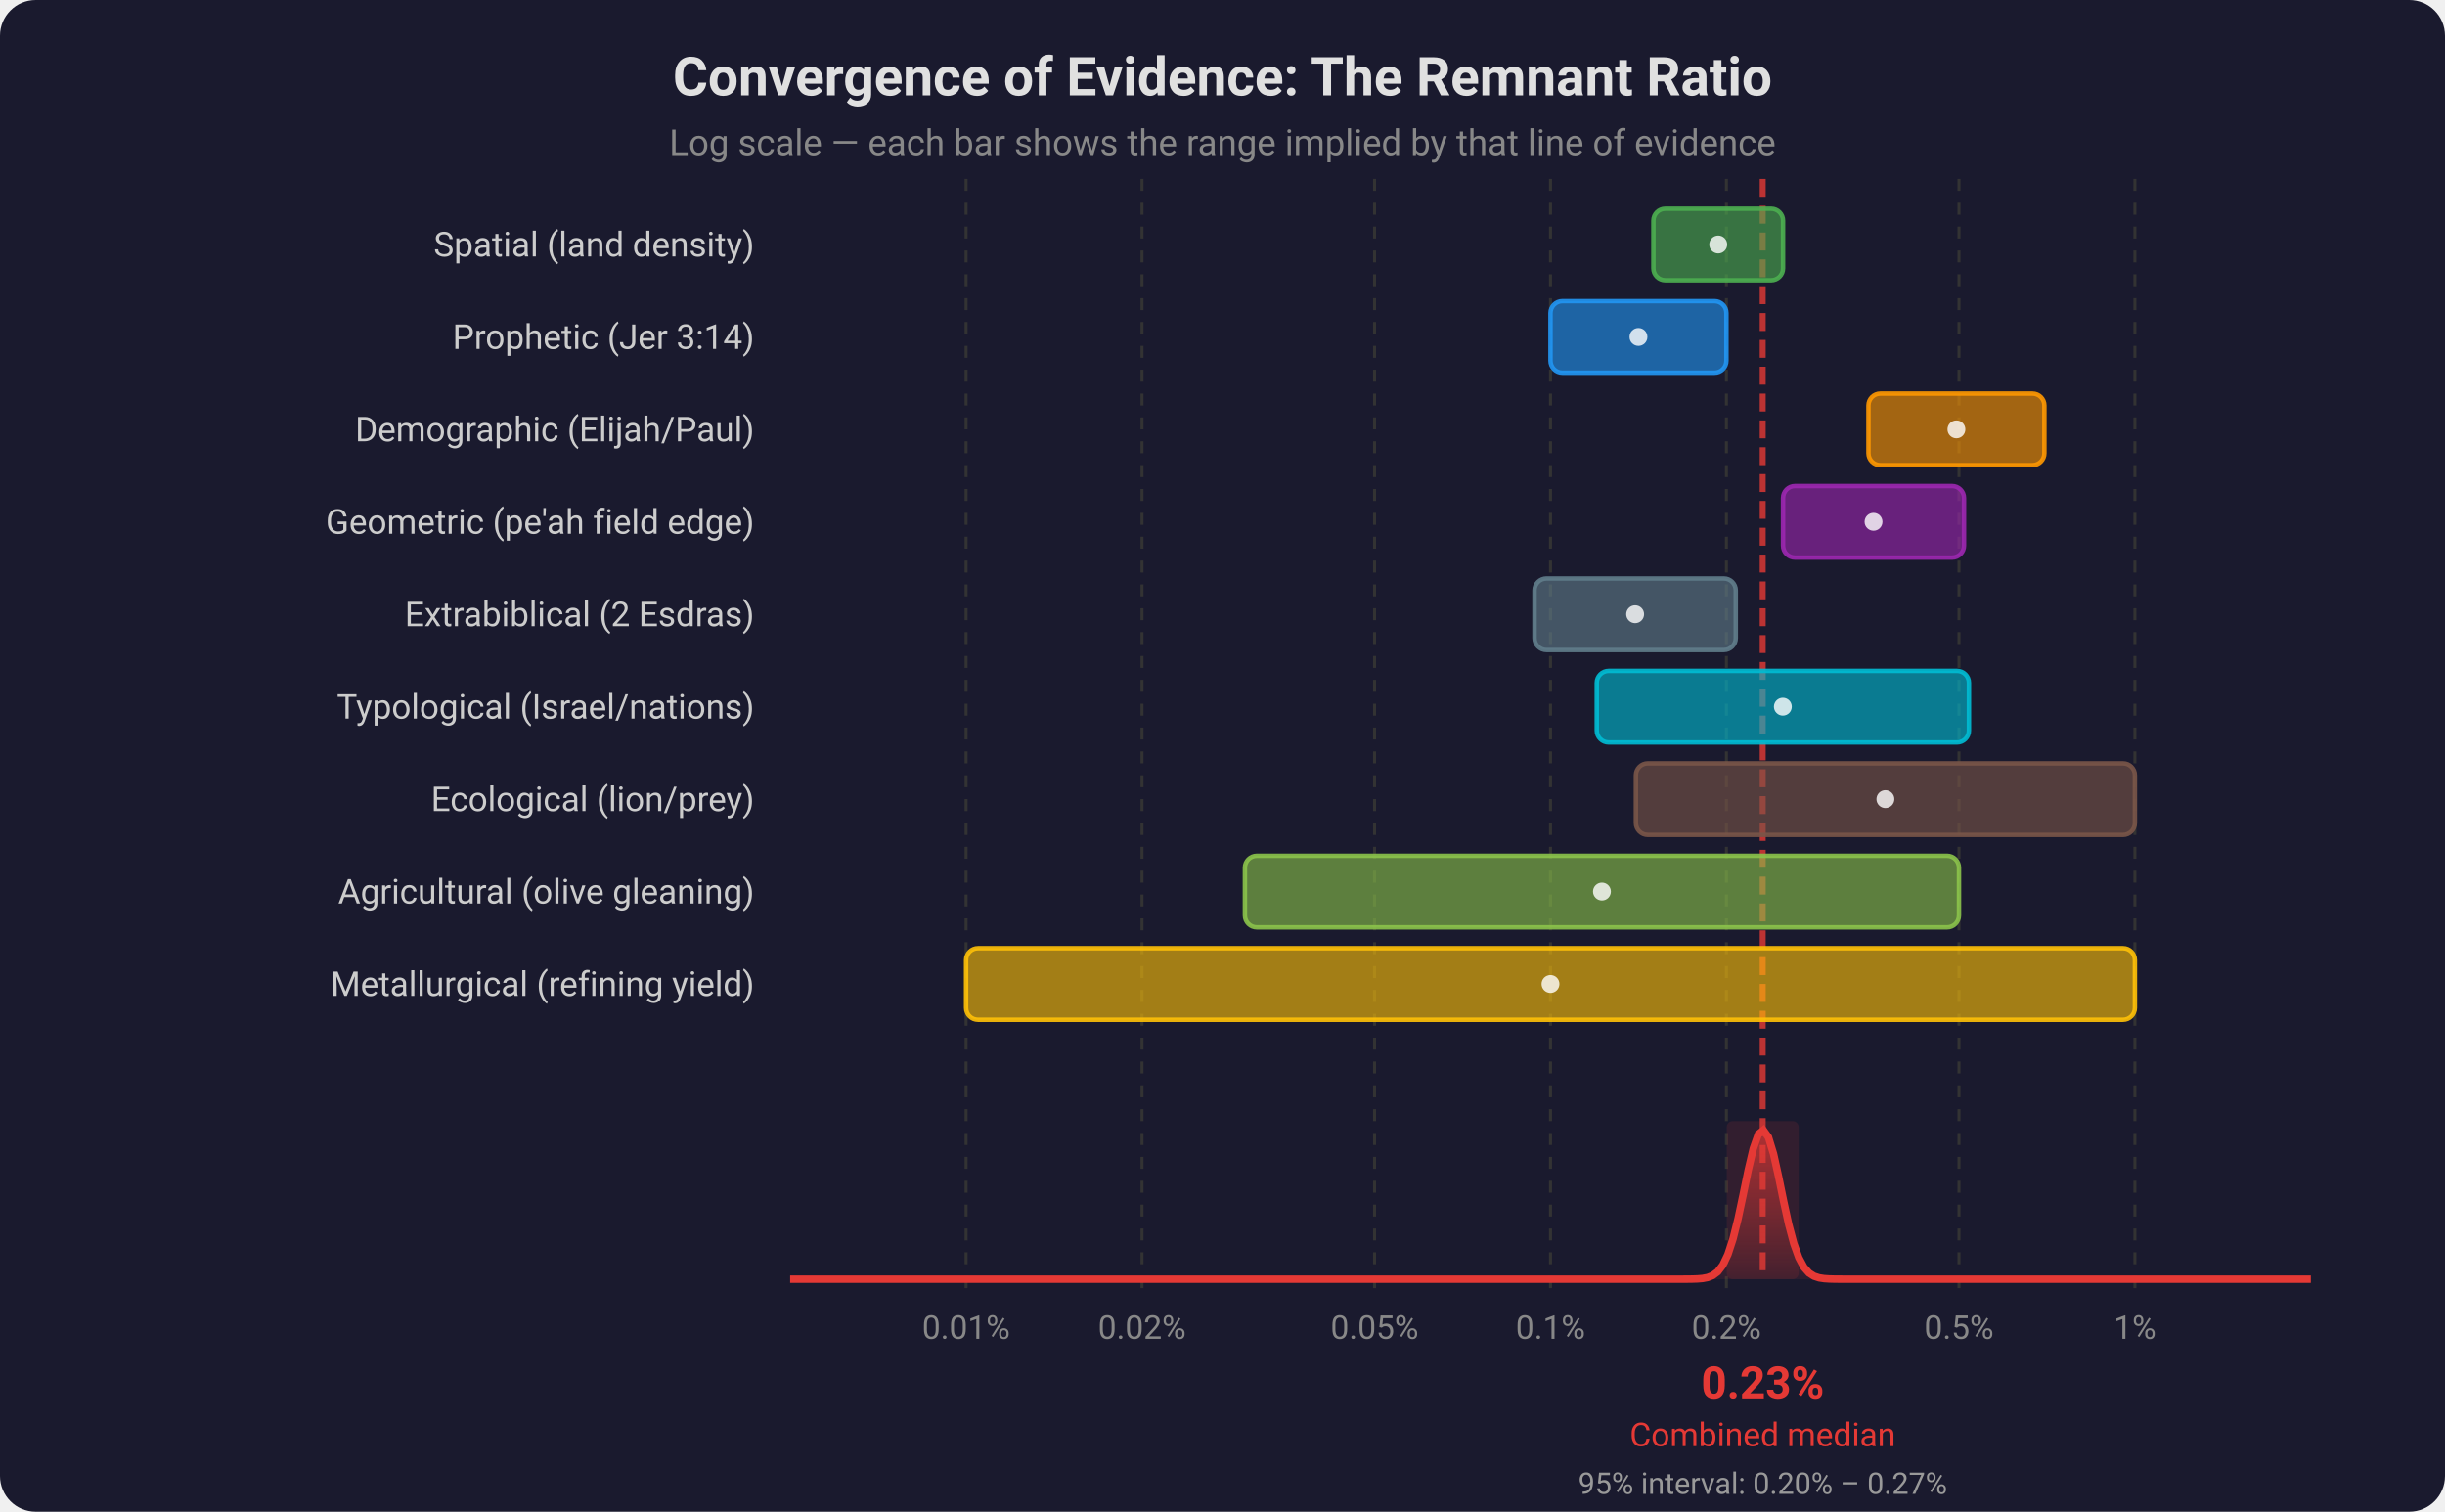
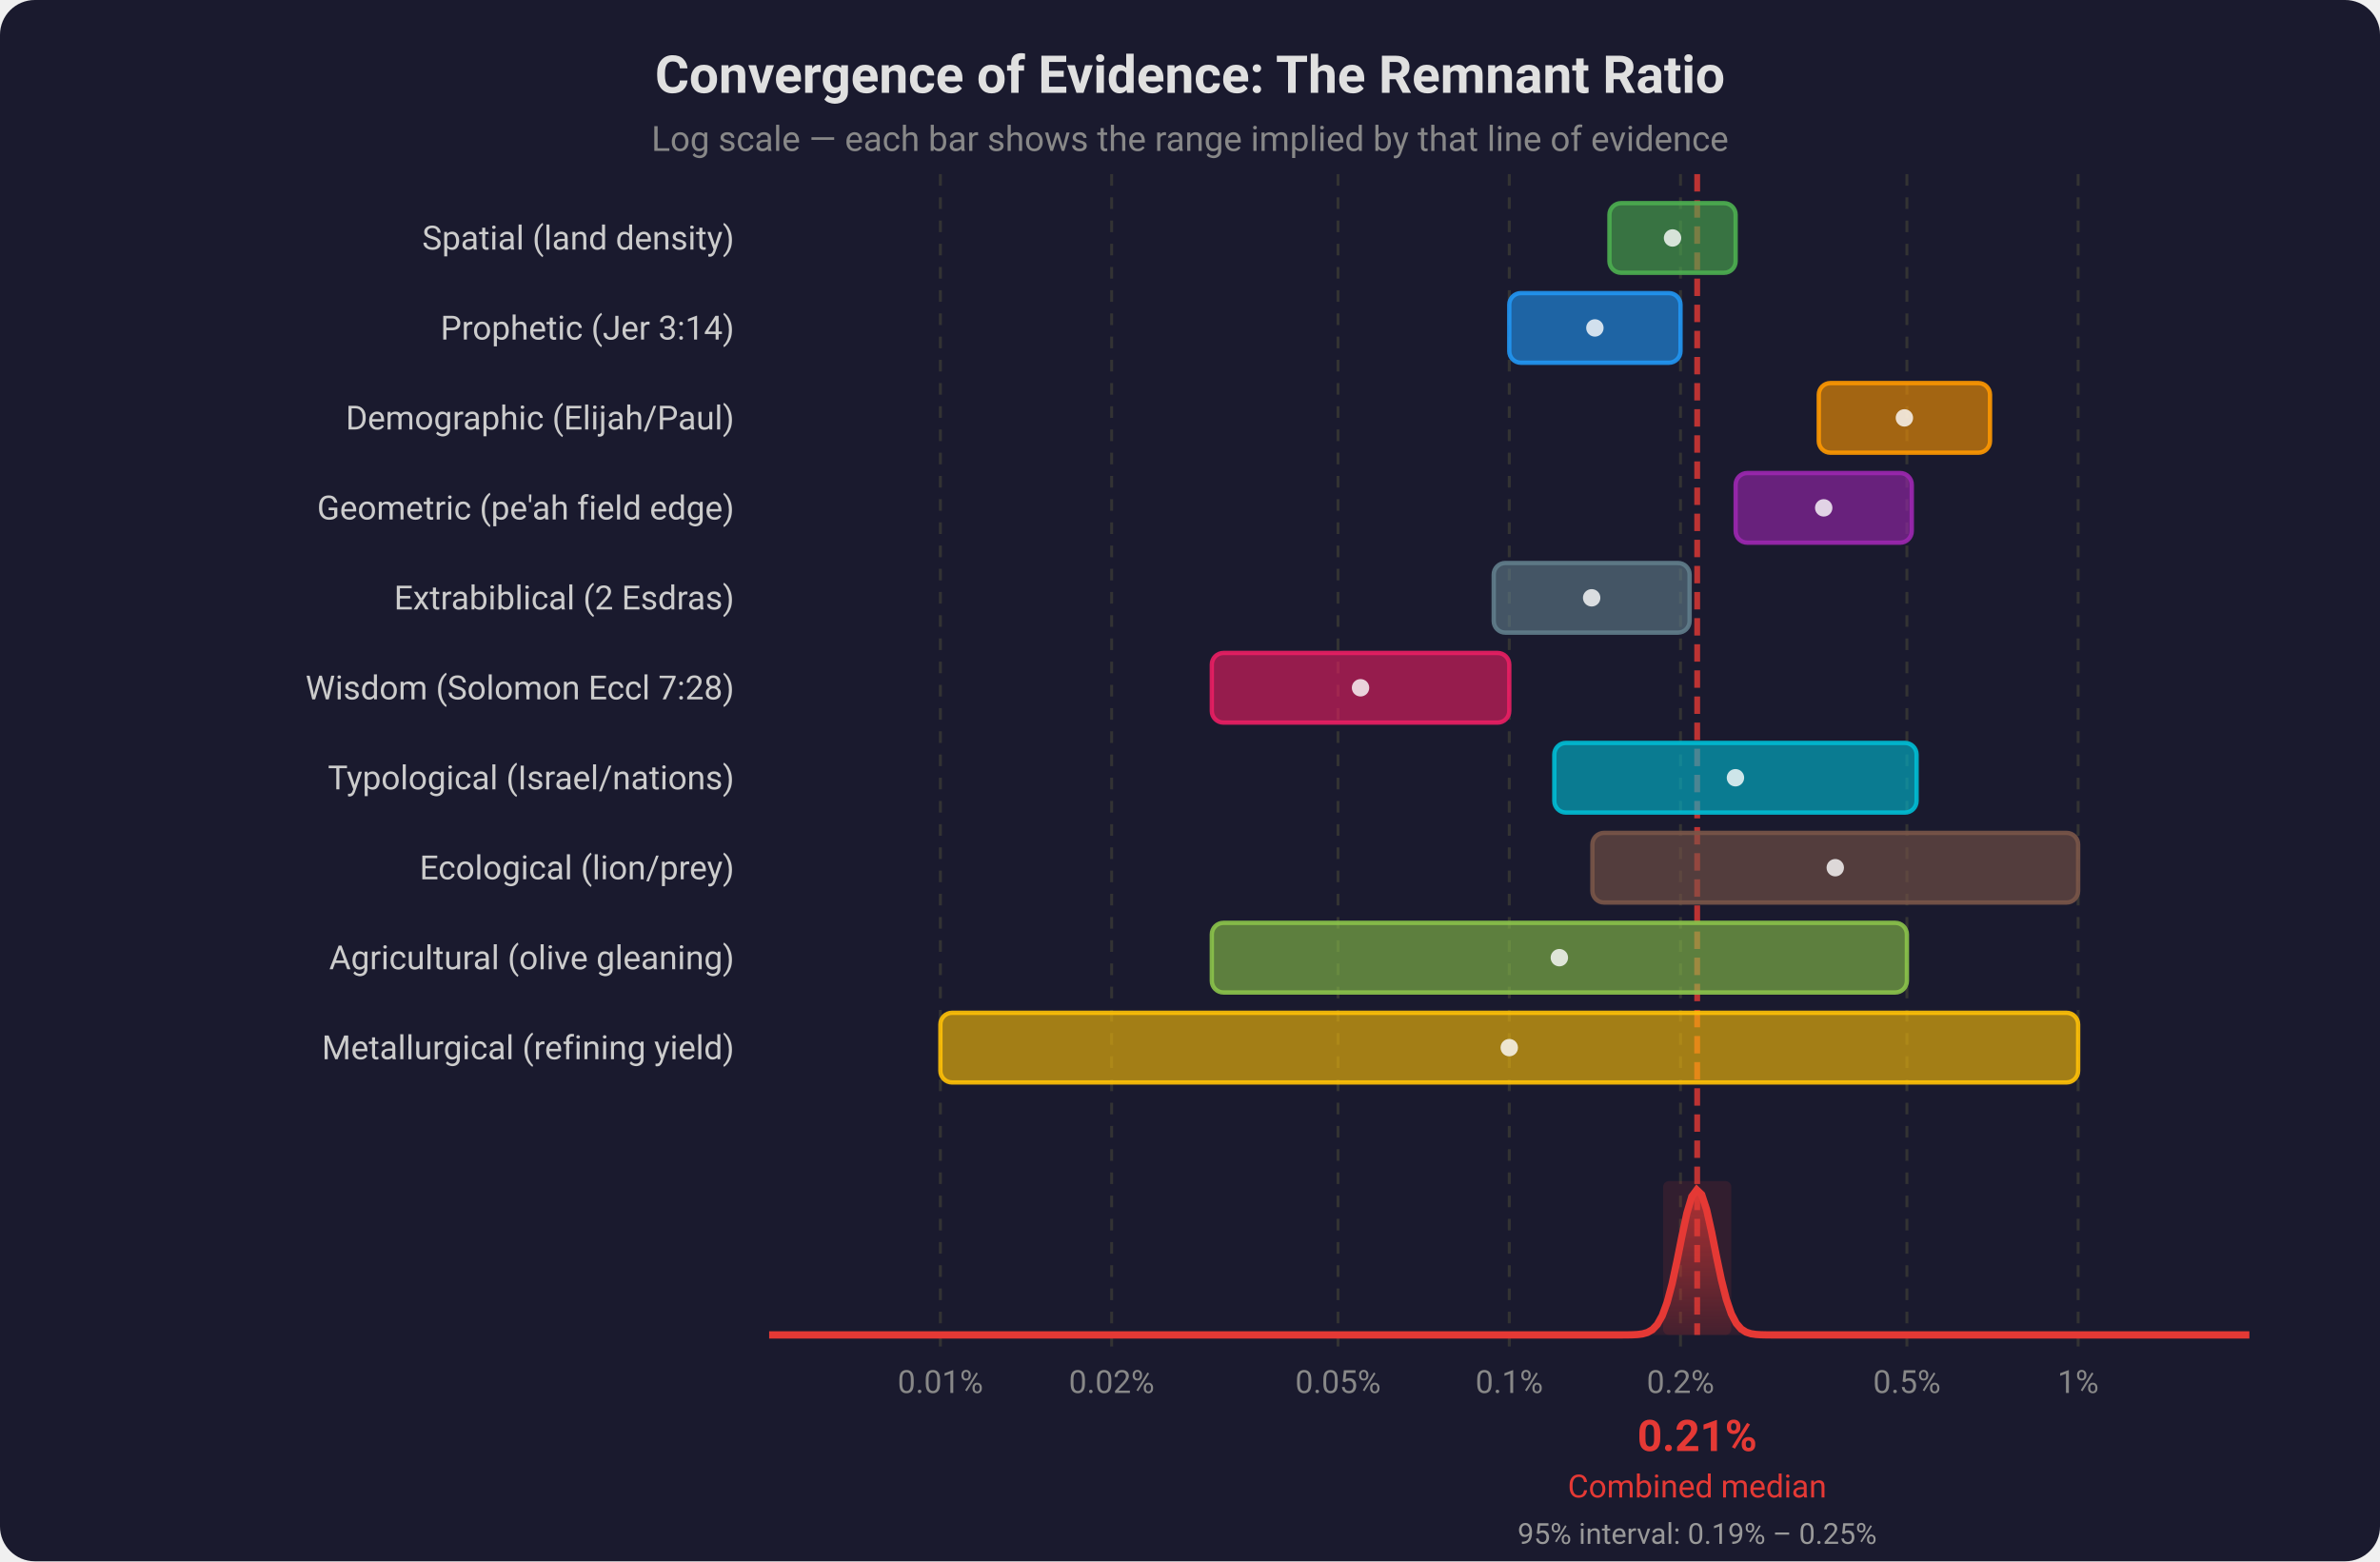
- <svg xmlns="http://www.w3.org/2000/svg" viewBox="0 0 820 507" style="max-width:100%;height:auto;font-family:-apple-system,BlinkMacSystemFont,'Segoe UI',Roboto,sans-serif;">
+ <svg xmlns="http://www.w3.org/2000/svg" viewBox="0 0 820 538" style="max-width:100%;height:auto;font-family:-apple-system,BlinkMacSystemFont,'Segoe UI',Roboto,sans-serif;">
  <defs>
    <linearGradient id="bellGrad" x1="0" y1="0" x2="0" y2="1">
      <stop offset="0%" stop-color="#E53935" stop-opacity="0.7" />
      <stop offset="100%" stop-color="#E53935" stop-opacity="0.1" />
    </linearGradient>
  </defs>
-   <rect width="820" height="507" fill="#1a1a2e" rx="12" />
+   <rect width="820" height="538" fill="#1a1a2e" rx="12" />
  <text x="410" y="32" text-anchor="middle" fill="#e0e0e0" font-size="18" font-weight="700">Convergence of Evidence: The Remnant Ratio</text>
  <text x="410" y="52" text-anchor="middle" fill="#888" font-size="12">Log scale — each bar shows the range implied by that line of evidence</text>
-   <line x1="324.001" y1="60" x2="324.001" y2="433" stroke="#333" stroke-width="1" stroke-dasharray="4,4" />
-   <text x="324.001" y="449" text-anchor="middle" fill="#888" font-size="11">0.01%</text>
-   <line x1="383.003" y1="60" x2="383.003" y2="433" stroke="#333" stroke-width="1" stroke-dasharray="4,4" />
-   <text x="383.003" y="449" text-anchor="middle" fill="#888" font-size="11">0.02%</text>
-   <line x1="460.999" y1="60" x2="460.999" y2="433" stroke="#333" stroke-width="1" stroke-dasharray="4,4" />
-   <text x="460.999" y="449" text-anchor="middle" fill="#888" font-size="11">0.05%</text>
-   <line x1="520" y1="60" x2="520" y2="433" stroke="#333" stroke-width="1" stroke-dasharray="4,4" />
-   <text x="520" y="449" text-anchor="middle" fill="#888" font-size="11">0.1%</text>
-   <line x1="579.001" y1="60" x2="579.001" y2="433" stroke="#333" stroke-width="1" stroke-dasharray="4,4" />
-   <text x="579.001" y="449" text-anchor="middle" fill="#888" font-size="11">0.2%</text>
-   <line x1="656.997" y1="60" x2="656.997" y2="433" stroke="#333" stroke-width="1" stroke-dasharray="4,4" />
-   <text x="656.997" y="449" text-anchor="middle" fill="#888" font-size="11">0.5%</text>
-   <line x1="715.999" y1="60" x2="715.999" y2="433" stroke="#333" stroke-width="1" stroke-dasharray="4,4" />
-   <text x="715.999" y="449" text-anchor="middle" fill="#888" font-size="11">1%</text>
-   <line x1="591.172" y1="60" x2="591.172" y2="429" stroke="#E53935" stroke-width="2" stroke-dasharray="6,3" opacity="0.8" />
+   <line x1="324.001" y1="60" x2="324.001" y2="464" stroke="#333" stroke-width="1" stroke-dasharray="4,4" />
+   <text x="324.001" y="480" text-anchor="middle" fill="#888" font-size="11">0.01%</text>
+   <line x1="383.003" y1="60" x2="383.003" y2="464" stroke="#333" stroke-width="1" stroke-dasharray="4,4" />
+   <text x="383.003" y="480" text-anchor="middle" fill="#888" font-size="11">0.02%</text>
+   <line x1="460.999" y1="60" x2="460.999" y2="464" stroke="#333" stroke-width="1" stroke-dasharray="4,4" />
+   <text x="460.999" y="480" text-anchor="middle" fill="#888" font-size="11">0.05%</text>
+   <line x1="520" y1="60" x2="520" y2="464" stroke="#333" stroke-width="1" stroke-dasharray="4,4" />
+   <text x="520" y="480" text-anchor="middle" fill="#888" font-size="11">0.1%</text>
+   <line x1="579.001" y1="60" x2="579.001" y2="464" stroke="#333" stroke-width="1" stroke-dasharray="4,4" />
+   <text x="579.001" y="480" text-anchor="middle" fill="#888" font-size="11">0.2%</text>
+   <line x1="656.997" y1="60" x2="656.997" y2="464" stroke="#333" stroke-width="1" stroke-dasharray="4,4" />
+   <text x="656.997" y="480" text-anchor="middle" fill="#888" font-size="11">0.5%</text>
+   <line x1="715.999" y1="60" x2="715.999" y2="464" stroke="#333" stroke-width="1" stroke-dasharray="4,4" />
+   <text x="715.999" y="480" text-anchor="middle" fill="#888" font-size="11">1%</text>
+   <line x1="584.746" y1="60" x2="584.746" y2="460" stroke="#E53935" stroke-width="2" stroke-dasharray="6,3" opacity="0.8" />
  <text x="253" y="86" text-anchor="end" fill="#ccc" font-size="11.5">Spatial (land density)</text>
  <rect x="554.514" y="70" width="43.482" height="24" fill="#4CAF50" opacity="0.6" rx="4" />
  <rect x="554.514" y="70" width="43.482" height="24" fill="none" stroke="#4CAF50" stroke-width="1.5" rx="4" opacity="0.9" />
  <circle cx="576.255" cy="82" r="3" fill="white" opacity="0.8" />
  <text x="253" y="117" text-anchor="end" fill="#ccc" font-size="11.5">Prophetic (Jer 3:14)</text>
  <rect x="520" y="101" width="59.001" height="24" fill="#2196F3" opacity="0.6" rx="4" />
  <rect x="520" y="101" width="59.001" height="24" fill="none" stroke="#2196F3" stroke-width="1.5" rx="4" opacity="0.9" />
  <circle cx="549.501" cy="113" r="3" fill="white" opacity="0.8" />
  <text x="253" y="148" text-anchor="end" fill="#ccc" font-size="11.5">Demographic (Elijah/Paul)</text>
  <rect x="626.637" y="132" width="59.001" height="24" fill="#FF9800" opacity="0.6" rx="4" />
  <rect x="626.637" y="132" width="59.001" height="24" fill="none" stroke="#FF9800" stroke-width="1.5" rx="4" opacity="0.9" />
  <circle cx="656.137" cy="144" r="3" fill="white" opacity="0.8" />
  <text x="253" y="179" text-anchor="end" fill="#ccc" font-size="11.5">Geometric (pe'ah field edge)</text>
  <rect x="597.996" y="163" width="60.687" height="24" fill="#9C27B0" opacity="0.6" rx="4" />
  <rect x="597.996" y="163" width="60.687" height="24" fill="none" stroke="#9C27B0" stroke-width="1.5" rx="4" opacity="0.9" />
  <circle cx="628.339" cy="175" r="3" fill="white" opacity="0.8" />
  <text x="253" y="210" text-anchor="end" fill="#ccc" font-size="11.5">Extrabiblical (2 Esdras)</text>
  <rect x="514.642" y="194" width="67.493" height="24" fill="#607D8B" opacity="0.6" rx="4" />
  <rect x="514.642" y="194" width="67.493" height="24" fill="none" stroke="#607D8B" stroke-width="1.5" rx="4" opacity="0.9" />
  <circle cx="548.389" cy="206" r="3" fill="white" opacity="0.8" />
-   <text x="253" y="241" text-anchor="end" fill="#ccc" font-size="11.5">Typological (Israel/nations)</text>
-   <rect x="535.519" y="225" width="124.816" height="24" fill="#00BCD4" opacity="0.6" rx="4" />
-   <rect x="535.519" y="225" width="124.816" height="24" fill="none" stroke="#00BCD4" stroke-width="1.5" rx="4" opacity="0.9" />
-   <circle cx="597.928" cy="237" r="3" fill="white" opacity="0.8" />
-   <text x="253" y="272" text-anchor="end" fill="#ccc" font-size="11.5">Ecological (lion/prey)</text>
-   <rect x="548.641" y="256" width="167.358" height="24" fill="#795548" opacity="0.6" rx="4" />
-   <rect x="548.641" y="256" width="167.358" height="24" fill="none" stroke="#795548" stroke-width="1.5" rx="4" opacity="0.9" />
-   <circle cx="632.32" cy="268" r="3" fill="white" opacity="0.8" />
-   <text x="253" y="303" text-anchor="end" fill="#ccc" font-size="11.5">Agricultural (olive gleaning)</text>
-   <rect x="417.517" y="287" width="239.481" height="24" fill="#8BC34A" opacity="0.6" rx="4" />
-   <rect x="417.517" y="287" width="239.481" height="24" fill="none" stroke="#8BC34A" stroke-width="1.5" rx="4" opacity="0.9" />
-   <circle cx="537.257" cy="299" r="3" fill="white" opacity="0.8" />
-   <text x="253" y="334" text-anchor="end" fill="#ccc" font-size="11.5">Metallurgical (refining yield)</text>
-   <rect x="324.001" y="318" width="391.997" height="24" fill="#FFC107" opacity="0.6" rx="4" />
-   <rect x="324.001" y="318" width="391.997" height="24" fill="none" stroke="#FFC107" stroke-width="1.5" rx="4" opacity="0.9" />
-   <circle cx="520" cy="330" r="3" fill="white" opacity="0.8" />
-   <path d="M 265 429 L 265 429 L 266.7 429 L 268.4 429 L 270.1 429 L 271.8 429 L 273.5 429 L 275.2 429 L 276.9 429 L 278.6 429 L 280.3 429 L 282 429 L 283.7 429 L 285.4 429 L 287.1 429 L 288.8 429 L 290.5 429 L 292.2 429 L 293.9 429 L 295.6 429 L 297.3 429 L 299 429 L 300.7 429 L 302.4 429 L 304.1 429 L 305.8 429 L 307.5 429 L 309.2 429 L 310.9 429 L 312.6 429 L 314.3 429 L 316 429 L 317.7 429 L 319.4 429 L 321.1 429 L 322.8 429 L 324.5 429 L 326.2 429 L 327.9 429 L 329.6 429 L 331.3 429 L 333 429 L 334.7 429 L 336.4 429 L 338.1 429 L 339.8 429 L 341.5 429 L 343.2 429 L 344.9 429 L 346.6 429 L 348.3 429 L 350 429 L 351.7 429 L 353.4 429 L 355.1 429 L 356.8 429 L 358.5 429 L 360.2 429 L 361.9 429 L 363.6 429 L 365.3 429 L 367 429 L 368.7 429 L 370.4 429 L 372.1 429 L 373.8 429 L 375.5 429 L 377.2 429 L 378.9 429 L 380.6 429 L 382.3 429 L 384 429 L 385.7 429 L 387.4 429 L 389.1 429 L 390.8 429 L 392.5 429 L 394.2 429 L 395.9 429 L 397.6 429 L 399.3 429 L 401 429 L 402.7 429 L 404.4 429 L 406.1 429 L 407.8 429 L 409.5 429 L 411.2 429 L 412.9 429 L 414.6 429 L 416.3 429 L 418 429 L 419.7 429 L 421.4 429 L 423.1 429 L 424.8 429 L 426.5 429 L 428.2 429 L 429.9 429 L 431.6 429 L 433.3 429 L 435 429 L 436.7 429 L 438.4 429 L 440.1 429 L 441.8 429 L 443.5 429 L 445.2 429 L 446.9 429 L 448.6 429 L 450.3 429 L 452 429 L 453.7 429 L 455.4 429 L 457.1 429 L 458.8 429 L 460.5 429 L 462.2 429 L 463.9 429 L 465.6 429 L 467.3 429 L 469 429 L 470.7 429 L 472.4 429 L 474.1 429 L 475.8 429 L 477.5 429 L 479.2 429 L 480.9 429 L 482.6 429 L 484.3 429 L 486 429 L 487.7 429 L 489.4 429 L 491.1 429 L 492.8 429 L 494.5 429 L 496.2 429 L 497.9 429 L 499.6 429 L 501.3 429 L 503 429 L 504.7 429 L 506.4 429 L 508.1 429 L 509.8 429 L 511.5 429 L 513.2 429 L 514.9 429 L 516.6 429 L 518.3 429 L 520 429 L 521.7 429 L 523.4 429 L 525.1 429 L 526.8 429 L 528.5 429 L 530.2 429 L 531.9 429 L 533.6 429 L 535.3 429 L 537 429 L 538.7 429 L 540.4 429 L 542.1 429 L 543.8 429 L 545.5 429 L 547.2 429 L 548.9 429 L 550.6 429 L 552.3 429 L 554 429 L 555.7 429 L 557.4 429 L 559.1 429 L 560.8 429 L 562.5 428.999 L 564.2 428.997 L 565.9 428.989 L 567.6 428.967 L 569.3 428.91 L 571 428.768 L 572.7 428.447 L 574.4 427.781 L 576.1 426.509 L 577.8 424.283 L 579.5 420.725 L 581.2 415.549 L 582.9 408.742 L 584.6 400.732 L 586.3 392.453 L 588 385.221 L 589.7 380.411 L 591.4 379.034 L 593.1 381.394 L 594.8 386.974 L 596.5 394.626 L 598.2 402.95 L 599.9 410.709 L 601.6 417.101 L 603.3 421.827 L 605 424.994 L 606.7 426.927 L 608.4 428.006 L 610.1 428.559 L 611.8 428.818 L 613.5 428.931 L 615.2 428.976 L 616.9 428.992 L 618.6 428.998 L 620.3 428.999 L 622 429 L 623.7 429 L 625.4 429 L 627.1 429 L 628.8 429 L 630.5 429 L 632.2 429 L 633.9 429 L 635.6 429 L 637.3 429 L 639 429 L 640.7 429 L 642.4 429 L 644.1 429 L 645.8 429 L 647.5 429 L 649.2 429 L 650.9 429 L 652.6 429 L 654.3 429 L 656 429 L 657.7 429 L 659.4 429 L 661.1 429 L 662.8 429 L 664.5 429 L 666.2 429 L 667.9 429 L 669.6 429 L 671.3 429 L 673 429 L 674.7 429 L 676.4 429 L 678.1 429 L 679.8 429 L 681.5 429 L 683.2 429 L 684.9 429 L 686.6 429 L 688.3 429 L 690 429 L 691.7 429 L 693.4 429 L 695.1 429 L 696.8 429 L 698.5 429 L 700.2 429 L 701.9 429 L 703.6 429 L 705.3 429 L 707 429 L 708.7 429 L 710.4 429 L 712.1 429 L 713.8 429 L 715.5 429 L 717.2 429 L 718.9 429 L 720.6 429 L 722.3 429 L 724 429 L 725.7 429 L 727.4 429 L 729.1 429 L 730.8 429 L 732.5 429 L 734.2 429 L 735.9 429 L 737.6 429 L 739.3 429 L 741 429 L 742.7 429 L 744.4 429 L 746.1 429 L 747.8 429 L 749.5 429 L 751.2 429 L 752.9 429 L 754.6 429 L 756.3 429 L 758 429 L 759.7 429 L 761.4 429 L 763.1 429 L 764.8 429 L 766.5 429 L 768.2 429 L 769.9 429 L 771.6 429 L 773.3 429 L 775 429 L 775 429 Z" fill="url(#bellGrad)" />
-   <path d="M 265 429 L 265 429 L 266.7 429 L 268.4 429 L 270.1 429 L 271.8 429 L 273.5 429 L 275.2 429 L 276.9 429 L 278.6 429 L 280.3 429 L 282 429 L 283.7 429 L 285.4 429 L 287.1 429 L 288.8 429 L 290.5 429 L 292.2 429 L 293.9 429 L 295.6 429 L 297.3 429 L 299 429 L 300.7 429 L 302.4 429 L 304.1 429 L 305.8 429 L 307.5 429 L 309.2 429 L 310.9 429 L 312.6 429 L 314.3 429 L 316 429 L 317.7 429 L 319.4 429 L 321.1 429 L 322.8 429 L 324.5 429 L 326.2 429 L 327.9 429 L 329.6 429 L 331.3 429 L 333 429 L 334.7 429 L 336.4 429 L 338.1 429 L 339.8 429 L 341.5 429 L 343.2 429 L 344.9 429 L 346.6 429 L 348.3 429 L 350 429 L 351.7 429 L 353.4 429 L 355.1 429 L 356.8 429 L 358.5 429 L 360.2 429 L 361.9 429 L 363.6 429 L 365.3 429 L 367 429 L 368.7 429 L 370.4 429 L 372.1 429 L 373.8 429 L 375.5 429 L 377.2 429 L 378.9 429 L 380.6 429 L 382.3 429 L 384 429 L 385.7 429 L 387.4 429 L 389.1 429 L 390.8 429 L 392.5 429 L 394.2 429 L 395.9 429 L 397.6 429 L 399.3 429 L 401 429 L 402.7 429 L 404.4 429 L 406.1 429 L 407.8 429 L 409.5 429 L 411.2 429 L 412.9 429 L 414.6 429 L 416.3 429 L 418 429 L 419.7 429 L 421.4 429 L 423.1 429 L 424.8 429 L 426.5 429 L 428.2 429 L 429.9 429 L 431.6 429 L 433.3 429 L 435 429 L 436.7 429 L 438.4 429 L 440.1 429 L 441.8 429 L 443.5 429 L 445.2 429 L 446.9 429 L 448.6 429 L 450.3 429 L 452 429 L 453.7 429 L 455.4 429 L 457.1 429 L 458.8 429 L 460.5 429 L 462.2 429 L 463.9 429 L 465.6 429 L 467.3 429 L 469 429 L 470.7 429 L 472.4 429 L 474.1 429 L 475.8 429 L 477.5 429 L 479.2 429 L 480.9 429 L 482.6 429 L 484.3 429 L 486 429 L 487.7 429 L 489.4 429 L 491.1 429 L 492.8 429 L 494.5 429 L 496.2 429 L 497.9 429 L 499.6 429 L 501.3 429 L 503 429 L 504.7 429 L 506.4 429 L 508.1 429 L 509.8 429 L 511.5 429 L 513.2 429 L 514.9 429 L 516.6 429 L 518.3 429 L 520 429 L 521.7 429 L 523.4 429 L 525.1 429 L 526.8 429 L 528.5 429 L 530.2 429 L 531.9 429 L 533.6 429 L 535.3 429 L 537 429 L 538.7 429 L 540.4 429 L 542.1 429 L 543.8 429 L 545.5 429 L 547.2 429 L 548.9 429 L 550.6 429 L 552.3 429 L 554 429 L 555.7 429 L 557.4 429 L 559.1 429 L 560.8 429 L 562.5 428.999 L 564.2 428.997 L 565.9 428.989 L 567.6 428.967 L 569.3 428.91 L 571 428.768 L 572.7 428.447 L 574.4 427.781 L 576.1 426.509 L 577.8 424.283 L 579.5 420.725 L 581.2 415.549 L 582.9 408.742 L 584.6 400.732 L 586.3 392.453 L 588 385.221 L 589.7 380.411 L 591.4 379.034 L 593.1 381.394 L 594.8 386.974 L 596.5 394.626 L 598.2 402.95 L 599.9 410.709 L 601.6 417.101 L 603.3 421.827 L 605 424.994 L 606.7 426.927 L 608.4 428.006 L 610.1 428.559 L 611.8 428.818 L 613.5 428.931 L 615.2 428.976 L 616.9 428.992 L 618.6 428.998 L 620.3 428.999 L 622 429 L 623.7 429 L 625.4 429 L 627.1 429 L 628.8 429 L 630.5 429 L 632.2 429 L 633.9 429 L 635.6 429 L 637.3 429 L 639 429 L 640.7 429 L 642.4 429 L 644.1 429 L 645.8 429 L 647.5 429 L 649.2 429 L 650.9 429 L 652.6 429 L 654.3 429 L 656 429 L 657.7 429 L 659.4 429 L 661.1 429 L 662.8 429 L 664.5 429 L 666.2 429 L 667.9 429 L 669.6 429 L 671.3 429 L 673 429 L 674.7 429 L 676.4 429 L 678.1 429 L 679.8 429 L 681.5 429 L 683.2 429 L 684.9 429 L 686.6 429 L 688.3 429 L 690 429 L 691.7 429 L 693.4 429 L 695.1 429 L 696.8 429 L 698.5 429 L 700.2 429 L 701.9 429 L 703.6 429 L 705.3 429 L 707 429 L 708.7 429 L 710.4 429 L 712.1 429 L 713.8 429 L 715.5 429 L 717.2 429 L 718.9 429 L 720.6 429 L 722.3 429 L 724 429 L 725.7 429 L 727.4 429 L 729.1 429 L 730.8 429 L 732.5 429 L 734.2 429 L 735.9 429 L 737.6 429 L 739.3 429 L 741 429 L 742.7 429 L 744.4 429 L 746.1 429 L 747.8 429 L 749.5 429 L 751.2 429 L 752.9 429 L 754.6 429 L 756.3 429 L 758 429 L 759.7 429 L 761.4 429 L 763.1 429 L 764.8 429 L 766.5 429 L 768.2 429 L 769.9 429 L 771.6 429 L 773.3 429 L 775 429" fill="none" stroke="#E53935" stroke-width="2.5" />
-   <rect x="579.11" y="376" width="24.124" height="53" fill="#E53935" opacity="0.12" rx="2" />
-   <text x="591.172" y="469" text-anchor="middle" fill="#E53935" font-size="15" font-weight="700">0.23%</text>
-   <text x="591.172" y="485" text-anchor="middle" fill="#E53935" font-size="11">Combined median</text>
-   <text x="591.172" y="501" text-anchor="middle" fill="#999" font-size="10">95% interval: 0.20% – 0.27%</text>
+   <text x="253" y="241" text-anchor="end" fill="#ccc" font-size="11.5">Wisdom (Solomon Eccl 7:28)</text>
+   <rect x="417.517" y="225" width="102.483" height="24" fill="#E91E63" opacity="0.6" rx="4" />
+   <rect x="417.517" y="225" width="102.483" height="24" fill="none" stroke="#E91E63" stroke-width="1.5" rx="4" opacity="0.9" />
+   <circle cx="468.758" cy="237" r="3" fill="white" opacity="0.8" />
+   <text x="253" y="272" text-anchor="end" fill="#ccc" font-size="11.5">Typological (Israel/nations)</text>
+   <rect x="535.519" y="256" width="124.816" height="24" fill="#00BCD4" opacity="0.6" rx="4" />
+   <rect x="535.519" y="256" width="124.816" height="24" fill="none" stroke="#00BCD4" stroke-width="1.5" rx="4" opacity="0.9" />
+   <circle cx="597.928" cy="268" r="3" fill="white" opacity="0.8" />
+   <text x="253" y="303" text-anchor="end" fill="#ccc" font-size="11.5">Ecological (lion/prey)</text>
+   <rect x="548.641" y="287" width="167.358" height="24" fill="#795548" opacity="0.6" rx="4" />
+   <rect x="548.641" y="287" width="167.358" height="24" fill="none" stroke="#795548" stroke-width="1.5" rx="4" opacity="0.9" />
+   <circle cx="632.32" cy="299" r="3" fill="white" opacity="0.8" />
+   <text x="253" y="334" text-anchor="end" fill="#ccc" font-size="11.5">Agricultural (olive gleaning)</text>
+   <rect x="417.517" y="318" width="239.481" height="24" fill="#8BC34A" opacity="0.6" rx="4" />
+   <rect x="417.517" y="318" width="239.481" height="24" fill="none" stroke="#8BC34A" stroke-width="1.5" rx="4" opacity="0.9" />
+   <circle cx="537.257" cy="330" r="3" fill="white" opacity="0.8" />
+   <text x="253" y="365" text-anchor="end" fill="#ccc" font-size="11.5">Metallurgical (refining yield)</text>
+   <rect x="324.001" y="349" width="391.997" height="24" fill="#FFC107" opacity="0.6" rx="4" />
+   <rect x="324.001" y="349" width="391.997" height="24" fill="none" stroke="#FFC107" stroke-width="1.5" rx="4" opacity="0.9" />
+   <circle cx="520" cy="361" r="3" fill="white" opacity="0.8" />
+   <path d="M 265 460 L 265 460 L 266.7 460 L 268.4 460 L 270.1 460 L 271.8 460 L 273.5 460 L 275.2 460 L 276.9 460 L 278.6 460 L 280.3 460 L 282 460 L 283.7 460 L 285.4 460 L 287.1 460 L 288.8 460 L 290.5 460 L 292.2 460 L 293.9 460 L 295.6 460 L 297.3 460 L 299 460 L 300.7 460 L 302.4 460 L 304.1 460 L 305.8 460 L 307.5 460 L 309.2 460 L 310.9 460 L 312.6 460 L 314.3 460 L 316 460 L 317.7 460 L 319.4 460 L 321.1 460 L 322.8 460 L 324.5 460 L 326.2 460 L 327.9 460 L 329.6 460 L 331.3 460 L 333 460 L 334.7 460 L 336.4 460 L 338.1 460 L 339.8 460 L 341.5 460 L 343.2 460 L 344.9 460 L 346.6 460 L 348.3 460 L 350 460 L 351.7 460 L 353.4 460 L 355.1 460 L 356.8 460 L 358.5 460 L 360.2 460 L 361.9 460 L 363.6 460 L 365.3 460 L 367 460 L 368.7 460 L 370.4 460 L 372.1 460 L 373.8 460 L 375.5 460 L 377.2 460 L 378.9 460 L 380.6 460 L 382.3 460 L 384 460 L 385.7 460 L 387.4 460 L 389.1 460 L 390.8 460 L 392.5 460 L 394.2 460 L 395.9 460 L 397.6 460 L 399.3 460 L 401 460 L 402.7 460 L 404.4 460 L 406.1 460 L 407.8 460 L 409.5 460 L 411.2 460 L 412.9 460 L 414.6 460 L 416.3 460 L 418 460 L 419.7 460 L 421.4 460 L 423.1 460 L 424.8 460 L 426.5 460 L 428.2 460 L 429.9 460 L 431.6 460 L 433.3 460 L 435 460 L 436.7 460 L 438.4 460 L 440.1 460 L 441.8 460 L 443.5 460 L 445.2 460 L 446.9 460 L 448.6 460 L 450.3 460 L 452 460 L 453.7 460 L 455.4 460 L 457.1 460 L 458.8 460 L 460.5 460 L 462.2 460 L 463.9 460 L 465.6 460 L 467.3 460 L 469 460 L 470.7 460 L 472.4 460 L 474.1 460 L 475.8 460 L 477.5 460 L 479.2 460 L 480.9 460 L 482.6 460 L 484.3 460 L 486 460 L 487.7 460 L 489.4 460 L 491.1 460 L 492.8 460 L 494.5 460 L 496.2 460 L 497.9 460 L 499.6 460 L 501.3 460 L 503 460 L 504.7 460 L 506.4 460 L 508.1 460 L 509.8 460 L 511.5 460 L 513.2 460 L 514.9 460 L 516.6 460 L 518.3 460 L 520 460 L 521.7 460 L 523.4 460 L 525.1 460 L 526.8 460 L 528.5 460 L 530.2 460 L 531.9 460 L 533.6 460 L 535.3 460 L 537 460 L 538.7 460 L 540.4 460 L 542.1 460 L 543.8 460 L 545.5 460 L 547.2 460 L 548.9 460 L 550.6 460 L 552.3 460 L 554 460 L 555.7 460 L 557.4 459.999 L 559.1 459.995 L 560.8 459.983 L 562.5 459.949 L 564.2 459.86 L 565.9 459.645 L 567.6 459.168 L 569.3 458.2 L 571 456.406 L 572.7 453.379 L 574.4 448.746 L 576.1 442.353 L 577.8 434.47 L 579.5 425.923 L 581.2 418.034 L 582.9 412.317 L 584.6 410.015 L 586.3 411.655 L 588 416.86 L 589.7 424.484 L 591.4 433.022 L 593.1 441.094 L 594.8 447.776 L 596.5 452.708 L 598.2 455.986 L 599.9 457.962 L 601.6 459.045 L 603.3 459.587 L 605 459.835 L 606.7 459.939 L 608.4 459.979 L 610.1 459.994 L 611.8 459.998 L 613.5 460 L 615.2 460 L 616.9 460 L 618.6 460 L 620.3 460 L 622 460 L 623.7 460 L 625.4 460 L 627.1 460 L 628.8 460 L 630.5 460 L 632.2 460 L 633.9 460 L 635.6 460 L 637.3 460 L 639 460 L 640.7 460 L 642.4 460 L 644.1 460 L 645.8 460 L 647.5 460 L 649.2 460 L 650.9 460 L 652.6 460 L 654.3 460 L 656 460 L 657.7 460 L 659.4 460 L 661.1 460 L 662.8 460 L 664.5 460 L 666.2 460 L 667.9 460 L 669.6 460 L 671.3 460 L 673 460 L 674.7 460 L 676.4 460 L 678.1 460 L 679.8 460 L 681.5 460 L 683.2 460 L 684.9 460 L 686.6 460 L 688.3 460 L 690 460 L 691.7 460 L 693.4 460 L 695.1 460 L 696.8 460 L 698.5 460 L 700.2 460 L 701.9 460 L 703.6 460 L 705.3 460 L 707 460 L 708.7 460 L 710.4 460 L 712.1 460 L 713.8 460 L 715.5 460 L 717.2 460 L 718.9 460 L 720.6 460 L 722.3 460 L 724 460 L 725.7 460 L 727.4 460 L 729.1 460 L 730.8 460 L 732.5 460 L 734.2 460 L 735.9 460 L 737.6 460 L 739.3 460 L 741 460 L 742.7 460 L 744.4 460 L 746.1 460 L 747.8 460 L 749.5 460 L 751.2 460 L 752.9 460 L 754.6 460 L 756.3 460 L 758 460 L 759.7 460 L 761.4 460 L 763.1 460 L 764.8 460 L 766.5 460 L 768.2 460 L 769.9 460 L 771.6 460 L 773.3 460 L 775 460 L 775 460 Z" fill="url(#bellGrad)" />
+   <path d="M 265 460 L 265 460 L 266.7 460 L 268.4 460 L 270.1 460 L 271.8 460 L 273.5 460 L 275.2 460 L 276.9 460 L 278.6 460 L 280.3 460 L 282 460 L 283.7 460 L 285.4 460 L 287.1 460 L 288.8 460 L 290.5 460 L 292.2 460 L 293.9 460 L 295.6 460 L 297.3 460 L 299 460 L 300.7 460 L 302.4 460 L 304.1 460 L 305.8 460 L 307.5 460 L 309.2 460 L 310.9 460 L 312.6 460 L 314.3 460 L 316 460 L 317.7 460 L 319.4 460 L 321.1 460 L 322.8 460 L 324.5 460 L 326.2 460 L 327.9 460 L 329.6 460 L 331.3 460 L 333 460 L 334.7 460 L 336.4 460 L 338.1 460 L 339.8 460 L 341.5 460 L 343.2 460 L 344.9 460 L 346.6 460 L 348.3 460 L 350 460 L 351.7 460 L 353.4 460 L 355.1 460 L 356.8 460 L 358.5 460 L 360.2 460 L 361.9 460 L 363.6 460 L 365.3 460 L 367 460 L 368.7 460 L 370.4 460 L 372.1 460 L 373.8 460 L 375.5 460 L 377.2 460 L 378.9 460 L 380.6 460 L 382.3 460 L 384 460 L 385.7 460 L 387.4 460 L 389.1 460 L 390.8 460 L 392.5 460 L 394.2 460 L 395.9 460 L 397.6 460 L 399.3 460 L 401 460 L 402.7 460 L 404.4 460 L 406.1 460 L 407.8 460 L 409.5 460 L 411.2 460 L 412.9 460 L 414.6 460 L 416.3 460 L 418 460 L 419.7 460 L 421.4 460 L 423.1 460 L 424.8 460 L 426.5 460 L 428.2 460 L 429.9 460 L 431.6 460 L 433.3 460 L 435 460 L 436.7 460 L 438.4 460 L 440.1 460 L 441.8 460 L 443.5 460 L 445.2 460 L 446.9 460 L 448.6 460 L 450.3 460 L 452 460 L 453.7 460 L 455.4 460 L 457.1 460 L 458.8 460 L 460.5 460 L 462.2 460 L 463.9 460 L 465.6 460 L 467.3 460 L 469 460 L 470.7 460 L 472.4 460 L 474.1 460 L 475.8 460 L 477.5 460 L 479.2 460 L 480.9 460 L 482.6 460 L 484.3 460 L 486 460 L 487.7 460 L 489.4 460 L 491.1 460 L 492.8 460 L 494.5 460 L 496.2 460 L 497.9 460 L 499.6 460 L 501.3 460 L 503 460 L 504.7 460 L 506.4 460 L 508.1 460 L 509.8 460 L 511.5 460 L 513.2 460 L 514.9 460 L 516.6 460 L 518.3 460 L 520 460 L 521.7 460 L 523.4 460 L 525.1 460 L 526.8 460 L 528.5 460 L 530.2 460 L 531.9 460 L 533.6 460 L 535.3 460 L 537 460 L 538.7 460 L 540.4 460 L 542.1 460 L 543.8 460 L 545.5 460 L 547.2 460 L 548.9 460 L 550.6 460 L 552.3 460 L 554 460 L 555.7 460 L 557.4 459.999 L 559.1 459.995 L 560.8 459.983 L 562.5 459.949 L 564.2 459.86 L 565.9 459.645 L 567.6 459.168 L 569.3 458.2 L 571 456.406 L 572.7 453.379 L 574.4 448.746 L 576.1 442.353 L 577.8 434.47 L 579.5 425.923 L 581.2 418.034 L 582.9 412.317 L 584.6 410.015 L 586.3 411.655 L 588 416.86 L 589.7 424.484 L 591.4 433.022 L 593.1 441.094 L 594.8 447.776 L 596.5 452.708 L 598.2 455.986 L 599.9 457.962 L 601.6 459.045 L 603.3 459.587 L 605 459.835 L 606.7 459.939 L 608.4 459.979 L 610.1 459.994 L 611.8 459.998 L 613.5 460 L 615.2 460 L 616.9 460 L 618.6 460 L 620.3 460 L 622 460 L 623.7 460 L 625.4 460 L 627.1 460 L 628.8 460 L 630.5 460 L 632.2 460 L 633.9 460 L 635.6 460 L 637.3 460 L 639 460 L 640.7 460 L 642.4 460 L 644.1 460 L 645.8 460 L 647.5 460 L 649.2 460 L 650.9 460 L 652.6 460 L 654.3 460 L 656 460 L 657.7 460 L 659.4 460 L 661.1 460 L 662.8 460 L 664.5 460 L 666.2 460 L 667.9 460 L 669.6 460 L 671.3 460 L 673 460 L 674.7 460 L 676.4 460 L 678.1 460 L 679.8 460 L 681.5 460 L 683.2 460 L 684.9 460 L 686.6 460 L 688.3 460 L 690 460 L 691.7 460 L 693.4 460 L 695.1 460 L 696.8 460 L 698.5 460 L 700.2 460 L 701.9 460 L 703.6 460 L 705.3 460 L 707 460 L 708.7 460 L 710.4 460 L 712.1 460 L 713.8 460 L 715.5 460 L 717.2 460 L 718.9 460 L 720.6 460 L 722.3 460 L 724 460 L 725.7 460 L 727.4 460 L 729.1 460 L 730.8 460 L 732.5 460 L 734.2 460 L 735.9 460 L 737.6 460 L 739.3 460 L 741 460 L 742.7 460 L 744.4 460 L 746.1 460 L 747.8 460 L 749.5 460 L 751.2 460 L 752.9 460 L 754.6 460 L 756.3 460 L 758 460 L 759.7 460 L 761.4 460 L 763.1 460 L 764.8 460 L 766.5 460 L 768.2 460 L 769.9 460 L 771.6 460 L 773.3 460 L 775 460" fill="none" stroke="#E53935" stroke-width="2.5" />
+   <rect x="573.004" y="407" width="23.482" height="53" fill="#E53935" opacity="0.12" rx="2" />
+   <text x="584.746" y="500" text-anchor="middle" fill="#E53935" font-size="15" font-weight="700">0.21%</text>
+   <text x="584.746" y="516" text-anchor="middle" fill="#E53935" font-size="11">Combined median</text>
+   <text x="584.746" y="532" text-anchor="middle" fill="#999" font-size="10">95% interval: 0.19% – 0.25%</text>
</svg>
